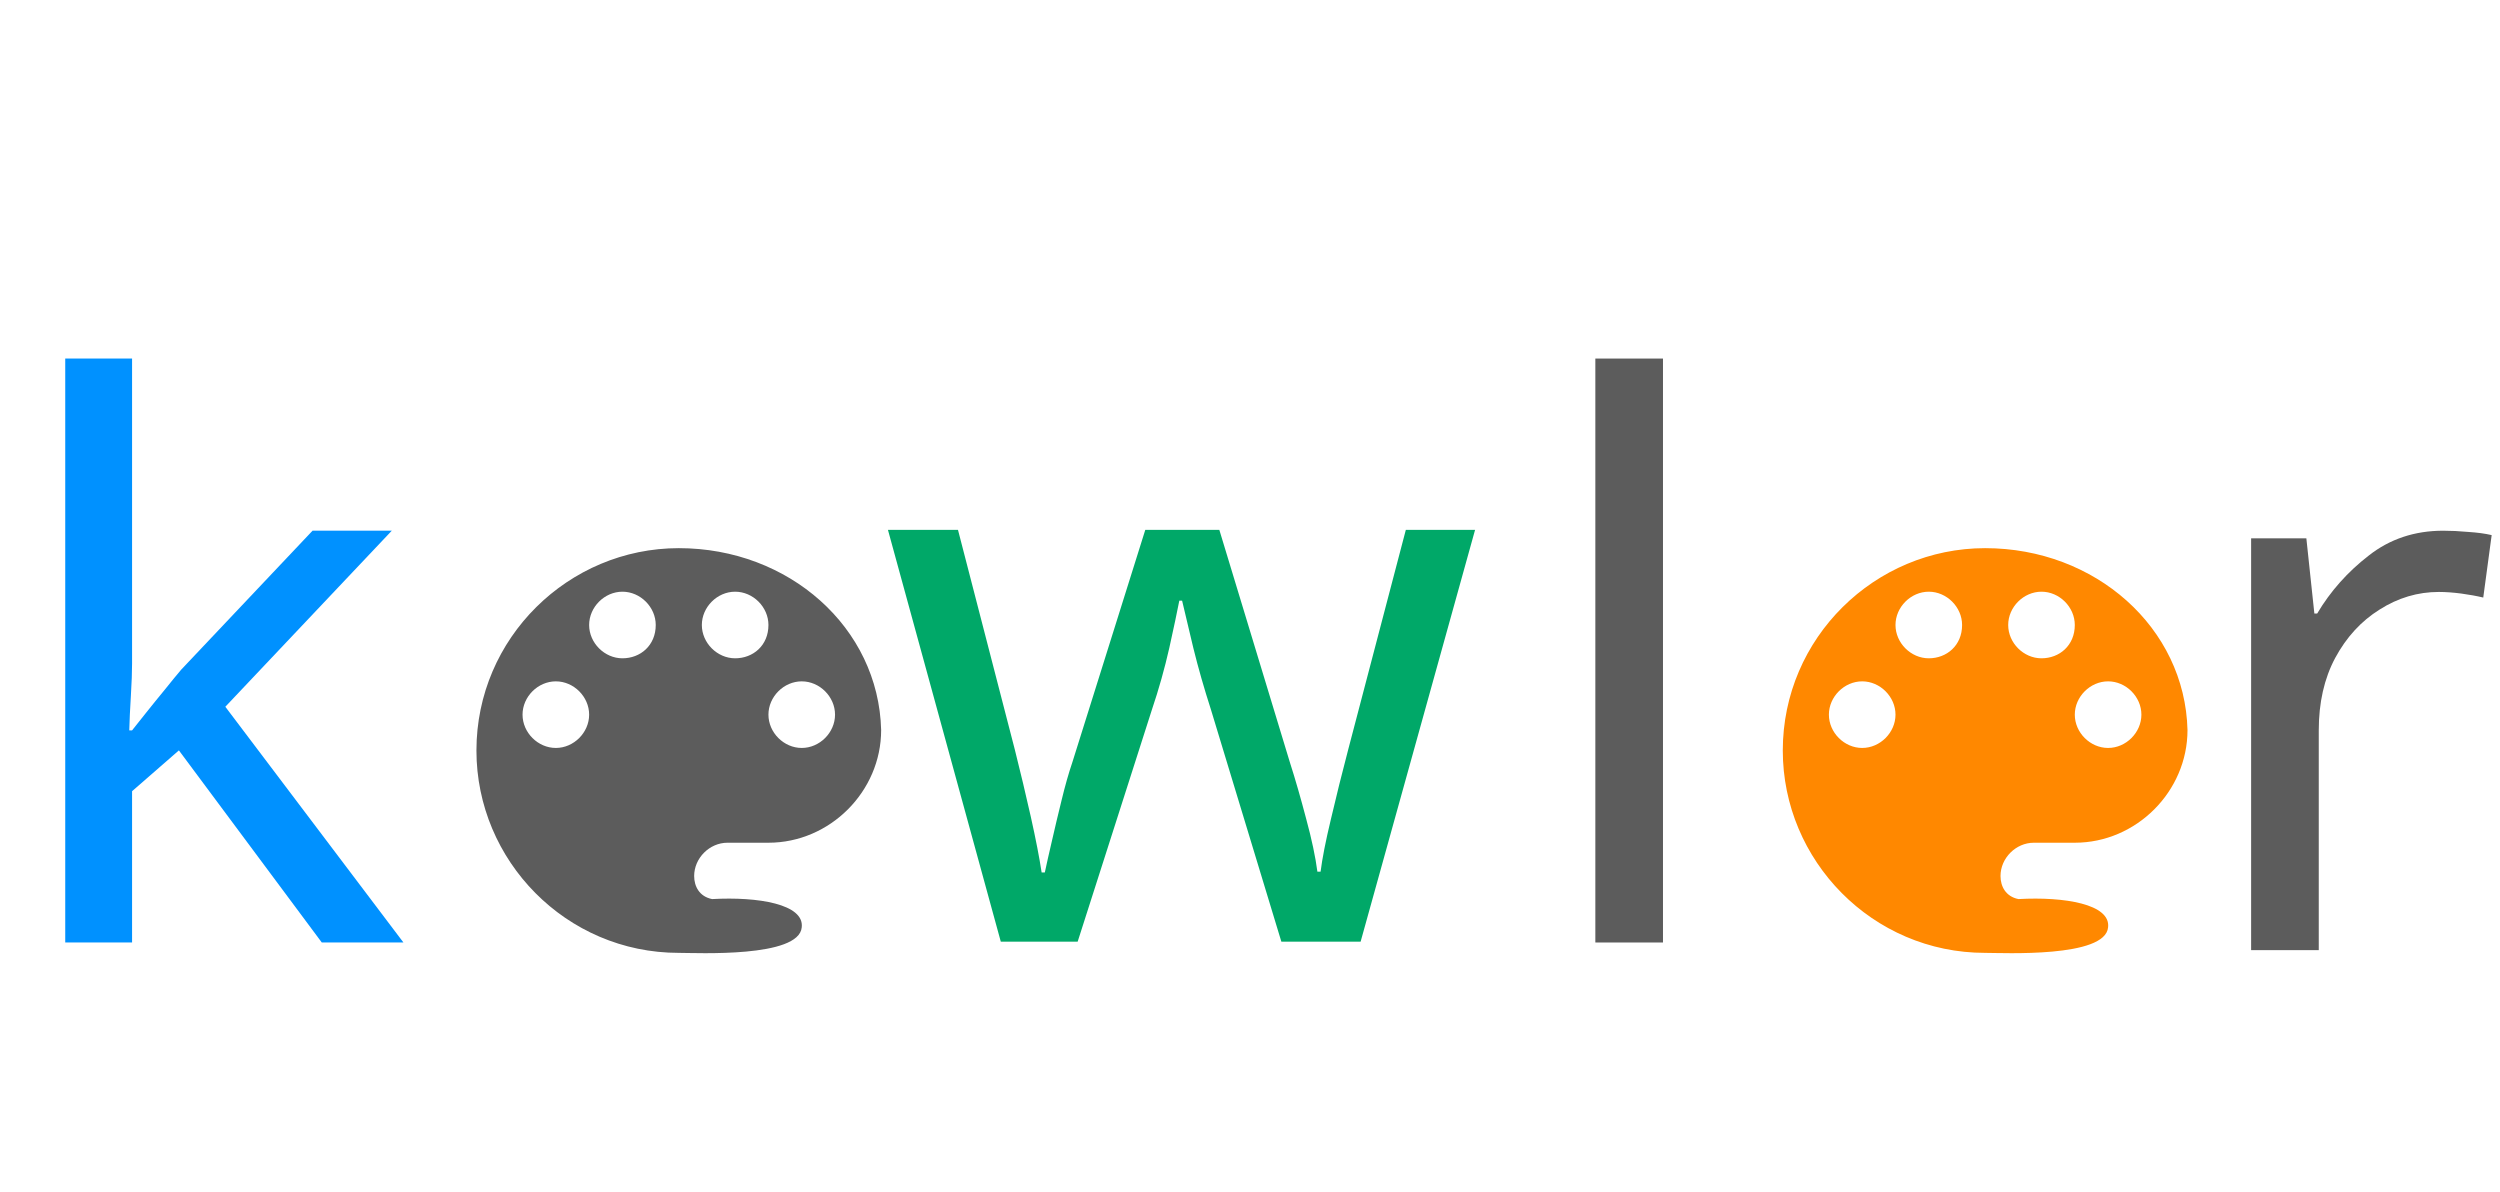
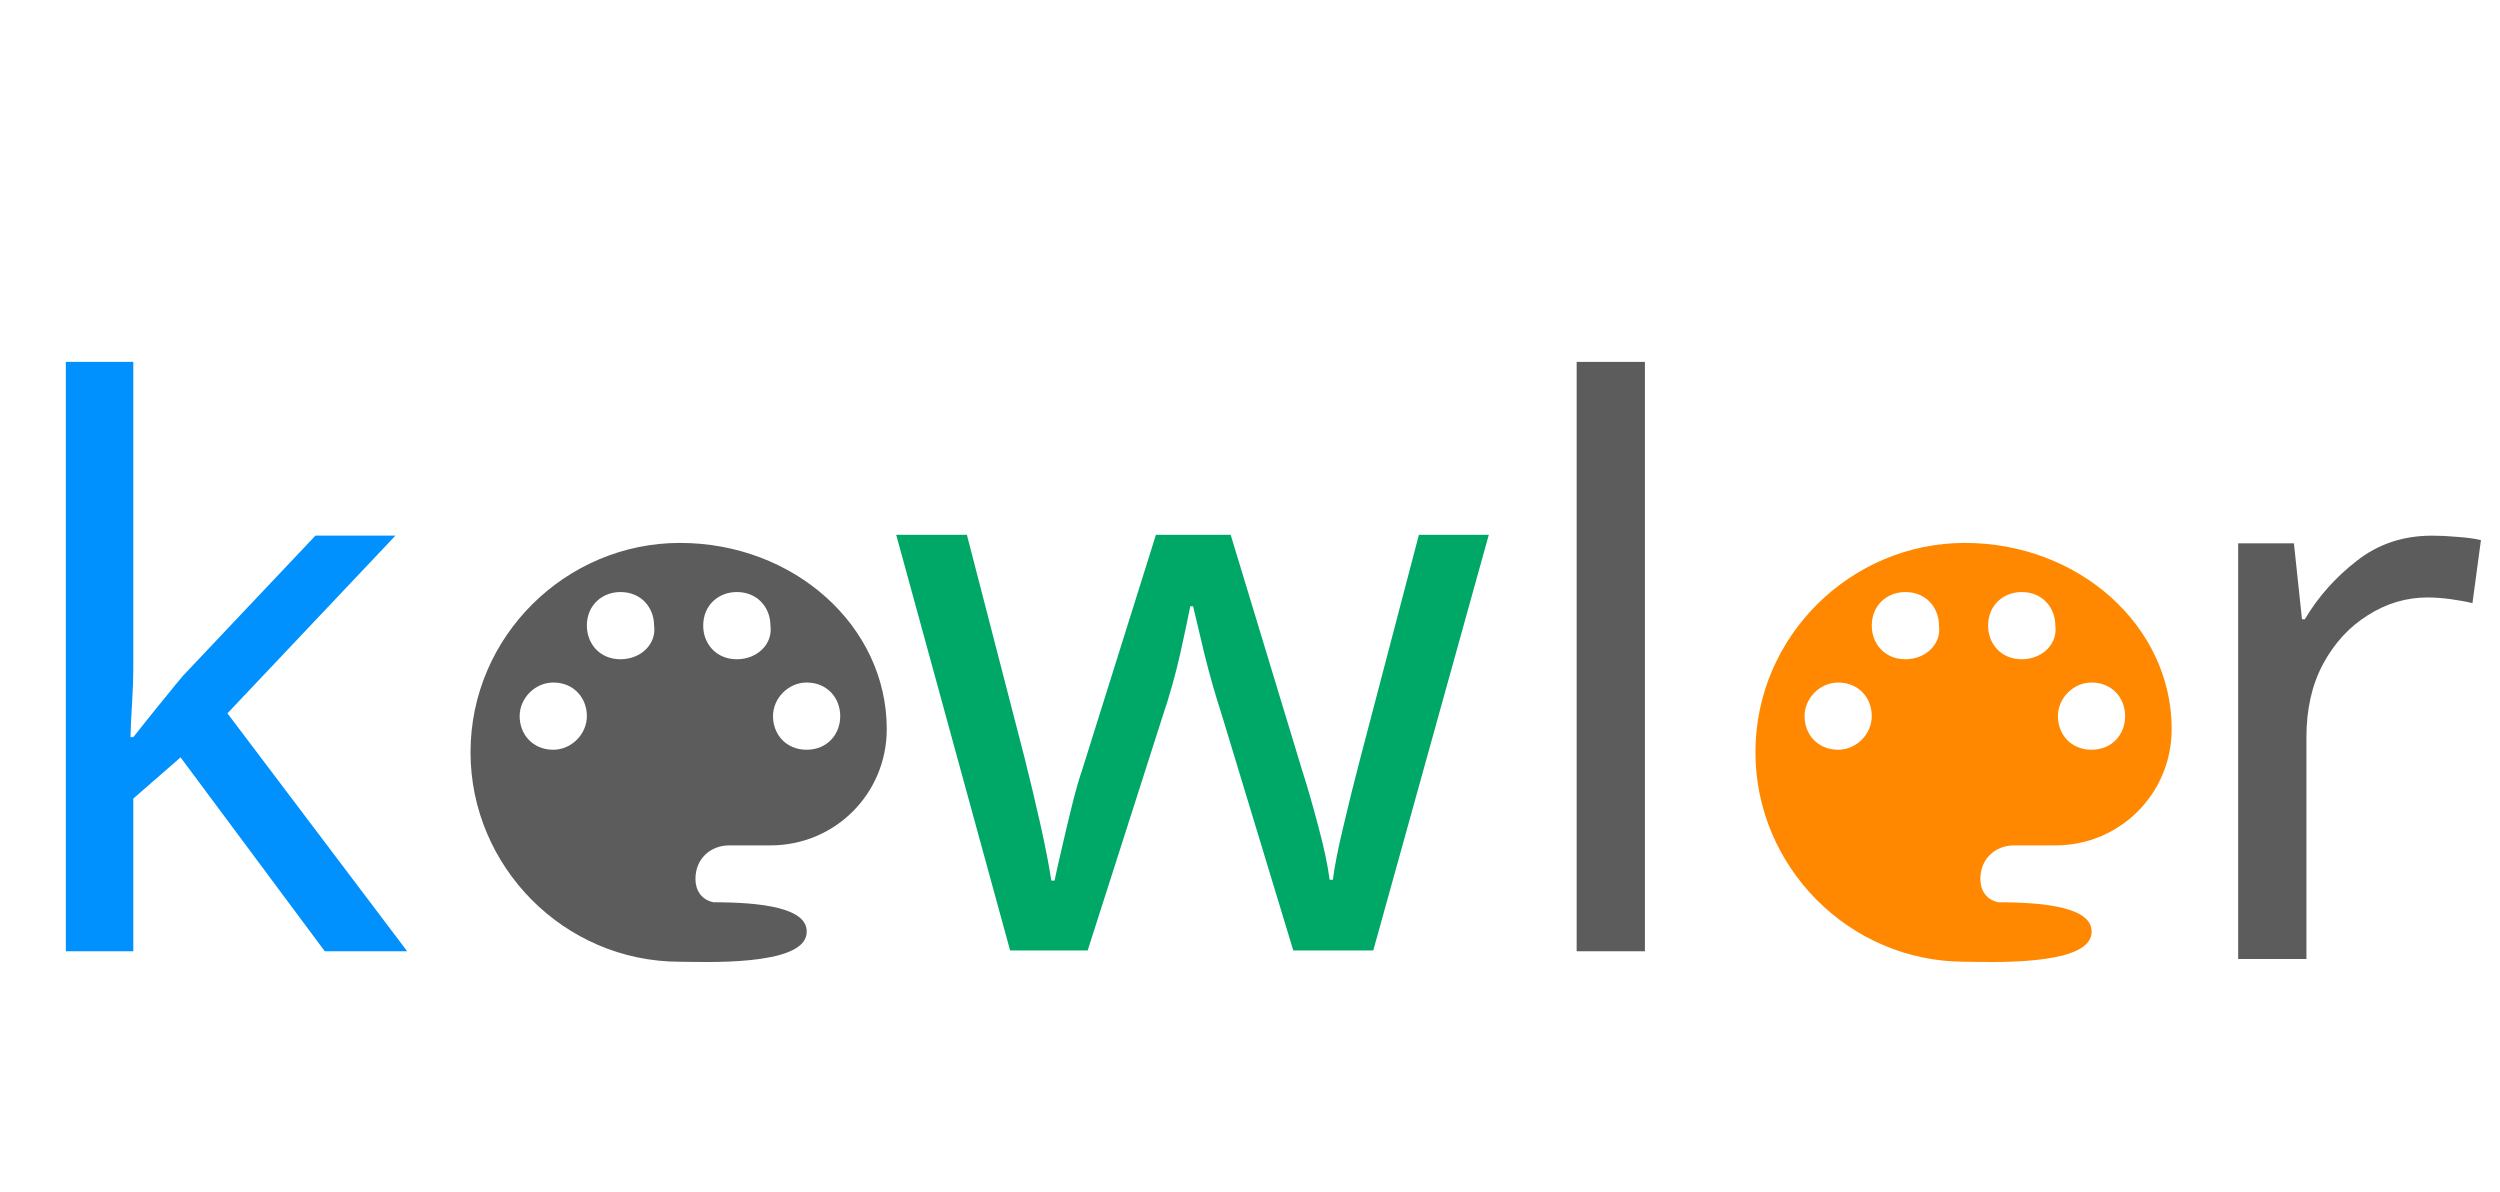
- <svg xmlns="http://www.w3.org/2000/svg" id="Layer_1" viewBox="0 0 97.6 46.5">
-   <style>.st0{fill:#00a868}.st1{font-family:'Exo-Black'}.st2{font-size:30px}.st3{fill:#5c5c5c}.st4{fill:#0091ff}.st5{fill:#f80}</style>
-   <text id="XMLID_1_" transform="translate(34.337 36.795)">
+ <svg xmlns="http://www.w3.org/2000/svg" version="1.1" id="Layer_1" x="0px" y="0px" viewBox="0 0 96.7 46.1" style="enable-background:new 0 0 96.7 46.1;" xml:space="preserve">
+   <style type="text/css">
+ 	.st0{fill:#00A868;}
+ 	.st1{font-family:'RobotoSlab-Bold';}
+ 	.st2{font-size:30px;}
+ 	.st3{fill:#5C5C5C;}
+ 	.st4{font-family:'Exo-Black';}
+ 	.st5{fill:#0091FF;}
+ 	.st6{fill:#FF8800;}
+ </style>
+   <text id="XMLID_1_" transform="matrix(1 0 0 1 34.3366 36.7949)">
    <tspan x="0" y="0" class="st0 st1 st2">w</tspan>
-     <tspan x="25.4" y="0" class="st3 st1 st2">l</tspan>
+     <tspan x="24.1" y="0" class="st3 st1 st2">l</tspan>
  </text>
-   <g id="XMLID_8_">
-     <g id="XMLID_9_">
-       <path id="XMLID_10_" class="st3" d="M26.5 21.4c-4.3 0-7.9 3.5-7.9 7.9 0 4.3 3.5 7.9 7.9 7.9.7 0 4.7.2 4.8-1 .1-.9-1.7-1.2-3.5-1.1-.5-.1-.7-.5-.7-.9 0-.7.6-1.3 1.3-1.3H30c2.4 0 4.4-2 4.4-4.4-.1-4-3.6-7.1-7.9-7.1zm-4.8 7.8c-.7 0-1.3-.6-1.3-1.3s.6-1.3 1.3-1.3c.7 0 1.3.6 1.3 1.3s-.6 1.3-1.3 1.3zm2.6-3.5c-.7 0-1.3-.6-1.3-1.3 0-.7.6-1.3 1.3-1.3.7 0 1.3.6 1.3 1.3 0 .8-.6 1.3-1.3 1.3zm4.4 0c-.7 0-1.3-.6-1.3-1.3 0-.7.6-1.3 1.3-1.3.7 0 1.3.6 1.3 1.3 0 .8-.6 1.3-1.3 1.3zm2.6 3.5c-.7 0-1.3-.6-1.3-1.3s.6-1.3 1.3-1.3c.7 0 1.3.6 1.3 1.3s-.6 1.3-1.3 1.3z" />
+   <g id="XMLID_2_">
+     <g id="XMLID_3_">
+       <path id="XMLID_10_" class="st3" d="M26.3,21c-4.4,0-8.1,3.6-8.1,8.1c0,4.4,3.6,8.1,8.1,8.1c0.8,0,4.8,0.2,4.9-1.1    c0.1-1-1.8-1.2-3.6-1.2c-0.5-0.1-0.7-0.5-0.7-0.9c0-0.8,0.6-1.3,1.3-1.3h1.6c2.5,0,4.5-2,4.5-4.5C34.3,24.2,30.7,21,26.3,21z     M21.4,29c-0.8,0-1.3-0.6-1.3-1.3s0.6-1.3,1.3-1.3c0.8,0,1.3,0.6,1.3,1.3S22.1,29,21.4,29z M24,25.5c-0.8,0-1.3-0.6-1.3-1.3    c0-0.8,0.6-1.3,1.3-1.3c0.8,0,1.3,0.6,1.3,1.3C25.4,24.9,24.8,25.5,24,25.5z M28.5,25.5c-0.8,0-1.3-0.6-1.3-1.3    c0-0.8,0.6-1.3,1.3-1.3c0.8,0,1.3,0.6,1.3,1.3C29.9,24.9,29.3,25.5,28.5,25.5z M31.2,29c-0.8,0-1.3-0.6-1.3-1.3s0.6-1.3,1.3-1.3    c0.8,0,1.3,0.6,1.3,1.3S32,29,31.2,29z" />
    </g>
  </g>
-   <text id="XMLID_7_" transform="translate(31.75 25.98)" class="st1 st2" />
-   <text id="XMLID_12_" transform="translate(0 36.795)" class="st4 st1 st2">k</text>
-   <text id="XMLID_13_" transform="translate(85.337 37.094)" class="st3 st1 st2">r</text>
+   <text id="XMLID_4_" transform="matrix(1 0 0 1 31.75 25.98)" class="st4 st2">  </text>
+   <text id="XMLID_12_" transform="matrix(1 0 0 1 0 36.7948)" class="st5 st1 st2">k</text>
+   <text id="XMLID_13_" transform="matrix(1 0 0 1 84.0254 37.0943)" class="st3 st1 st2">r</text>
  <g id="XMLID_14_">
    <g id="XMLID_15_">
-       <path id="XMLID_16_" class="st5" d="M77.5 21.4c-4.3 0-7.9 3.5-7.9 7.9 0 4.3 3.5 7.9 7.9 7.9.7 0 4.7.2 4.8-1 .1-.9-1.7-1.2-3.5-1.1-.5-.1-.7-.5-.7-.9 0-.7.6-1.3 1.3-1.3H81c2.4 0 4.4-2 4.4-4.4-.1-4-3.6-7.1-7.9-7.1zm-4.8 7.8c-.7 0-1.3-.6-1.3-1.3s.6-1.3 1.3-1.3c.7 0 1.3.6 1.3 1.3s-.6 1.3-1.3 1.3zm2.6-3.5c-.7 0-1.3-.6-1.3-1.3 0-.7.6-1.3 1.3-1.3.7 0 1.3.6 1.3 1.3 0 .8-.6 1.3-1.3 1.3zm4.4 0c-.7 0-1.3-.6-1.3-1.3 0-.7.6-1.3 1.3-1.3.7 0 1.3.6 1.3 1.3 0 .8-.6 1.3-1.3 1.3zm2.6 3.5c-.7 0-1.3-.6-1.3-1.3s.6-1.3 1.3-1.3c.7 0 1.3.6 1.3 1.3s-.6 1.3-1.3 1.3z" />
+       <path id="XMLID_16_" class="st6" d="M76,21c-4.4,0-8.1,3.6-8.1,8.1c0,4.4,3.6,8.1,8.1,8.1c0.8,0,4.8,0.2,4.9-1.1    c0.1-1-1.8-1.2-3.6-1.2c-0.5-0.1-0.7-0.5-0.7-0.9c0-0.8,0.6-1.3,1.3-1.3h1.6c2.5,0,4.5-2,4.5-4.5C84,24.2,80.4,21,76,21z M71.1,29    c-0.8,0-1.3-0.6-1.3-1.3s0.6-1.3,1.3-1.3c0.8,0,1.3,0.6,1.3,1.3S71.8,29,71.1,29z M73.7,25.5c-0.8,0-1.3-0.6-1.3-1.3    c0-0.8,0.6-1.3,1.3-1.3c0.8,0,1.3,0.6,1.3,1.3C75.1,24.9,74.5,25.5,73.7,25.5z M78.2,25.5c-0.8,0-1.3-0.6-1.3-1.3    c0-0.8,0.6-1.3,1.3-1.3c0.8,0,1.3,0.6,1.3,1.3C79.6,24.9,79,25.5,78.2,25.5z M80.9,29c-0.8,0-1.3-0.6-1.3-1.3s0.6-1.3,1.3-1.3    c0.8,0,1.3,0.6,1.3,1.3S81.7,29,80.9,29z" />
    </g>
  </g>
</svg>
